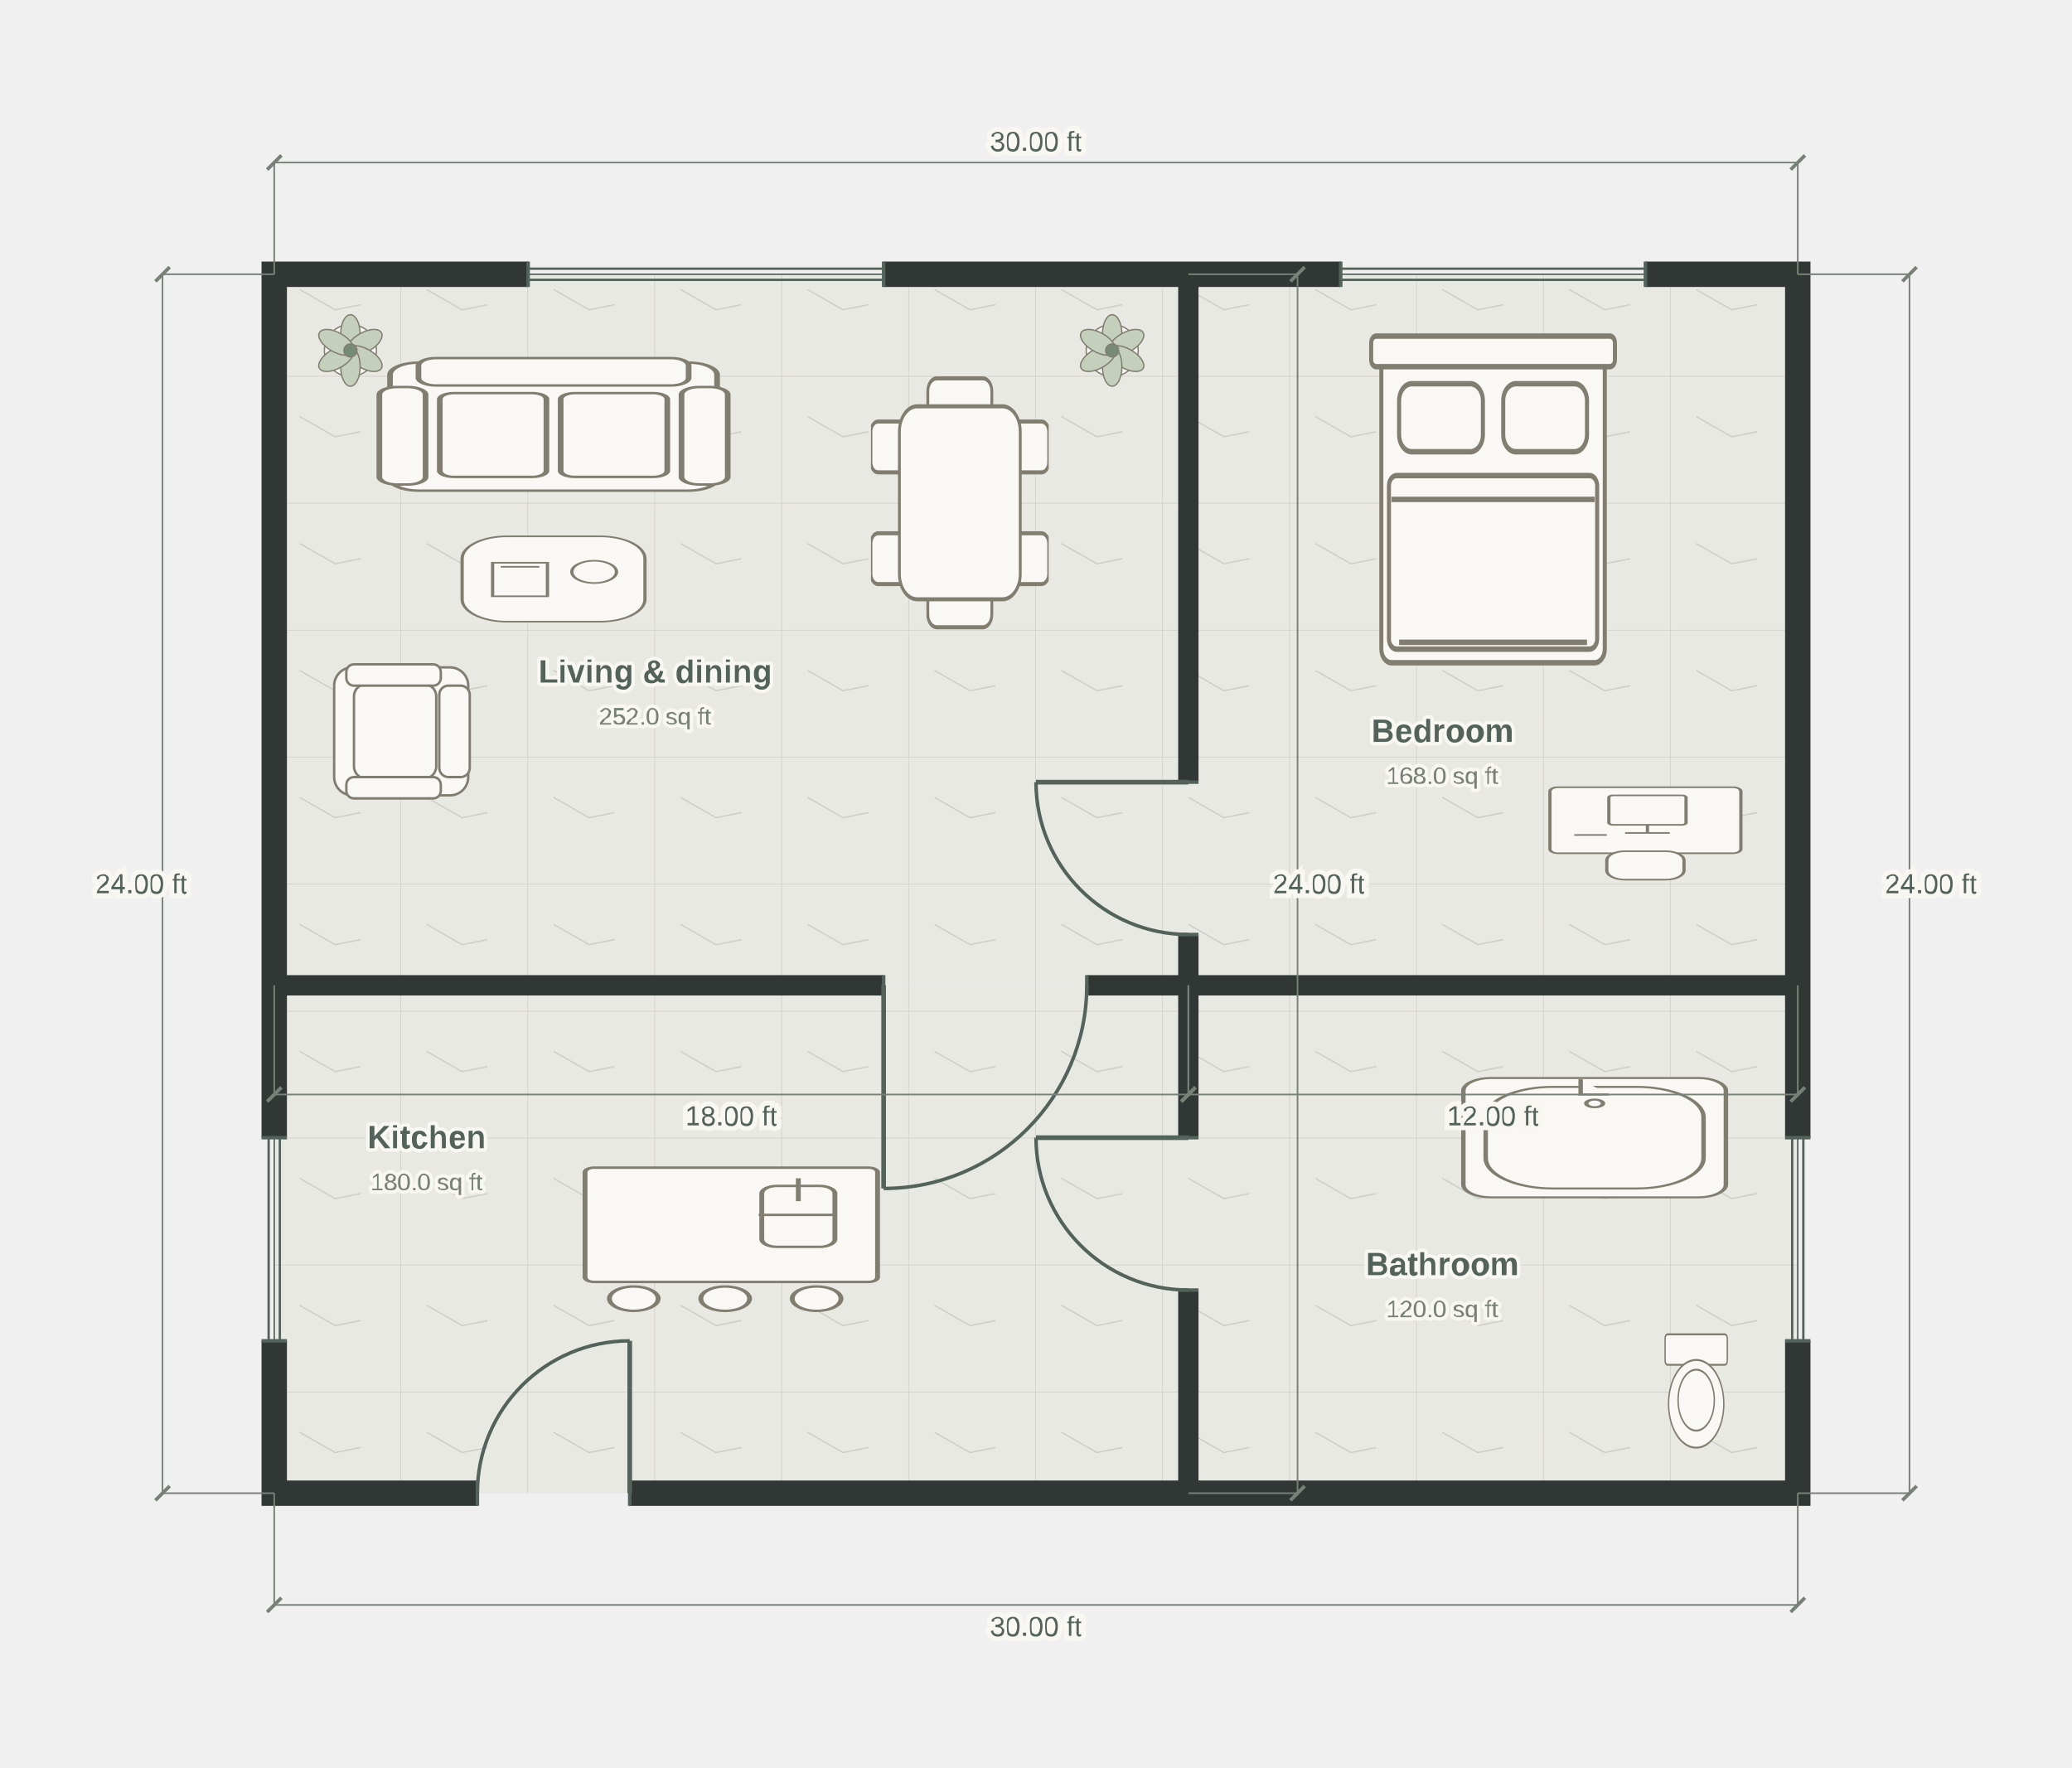
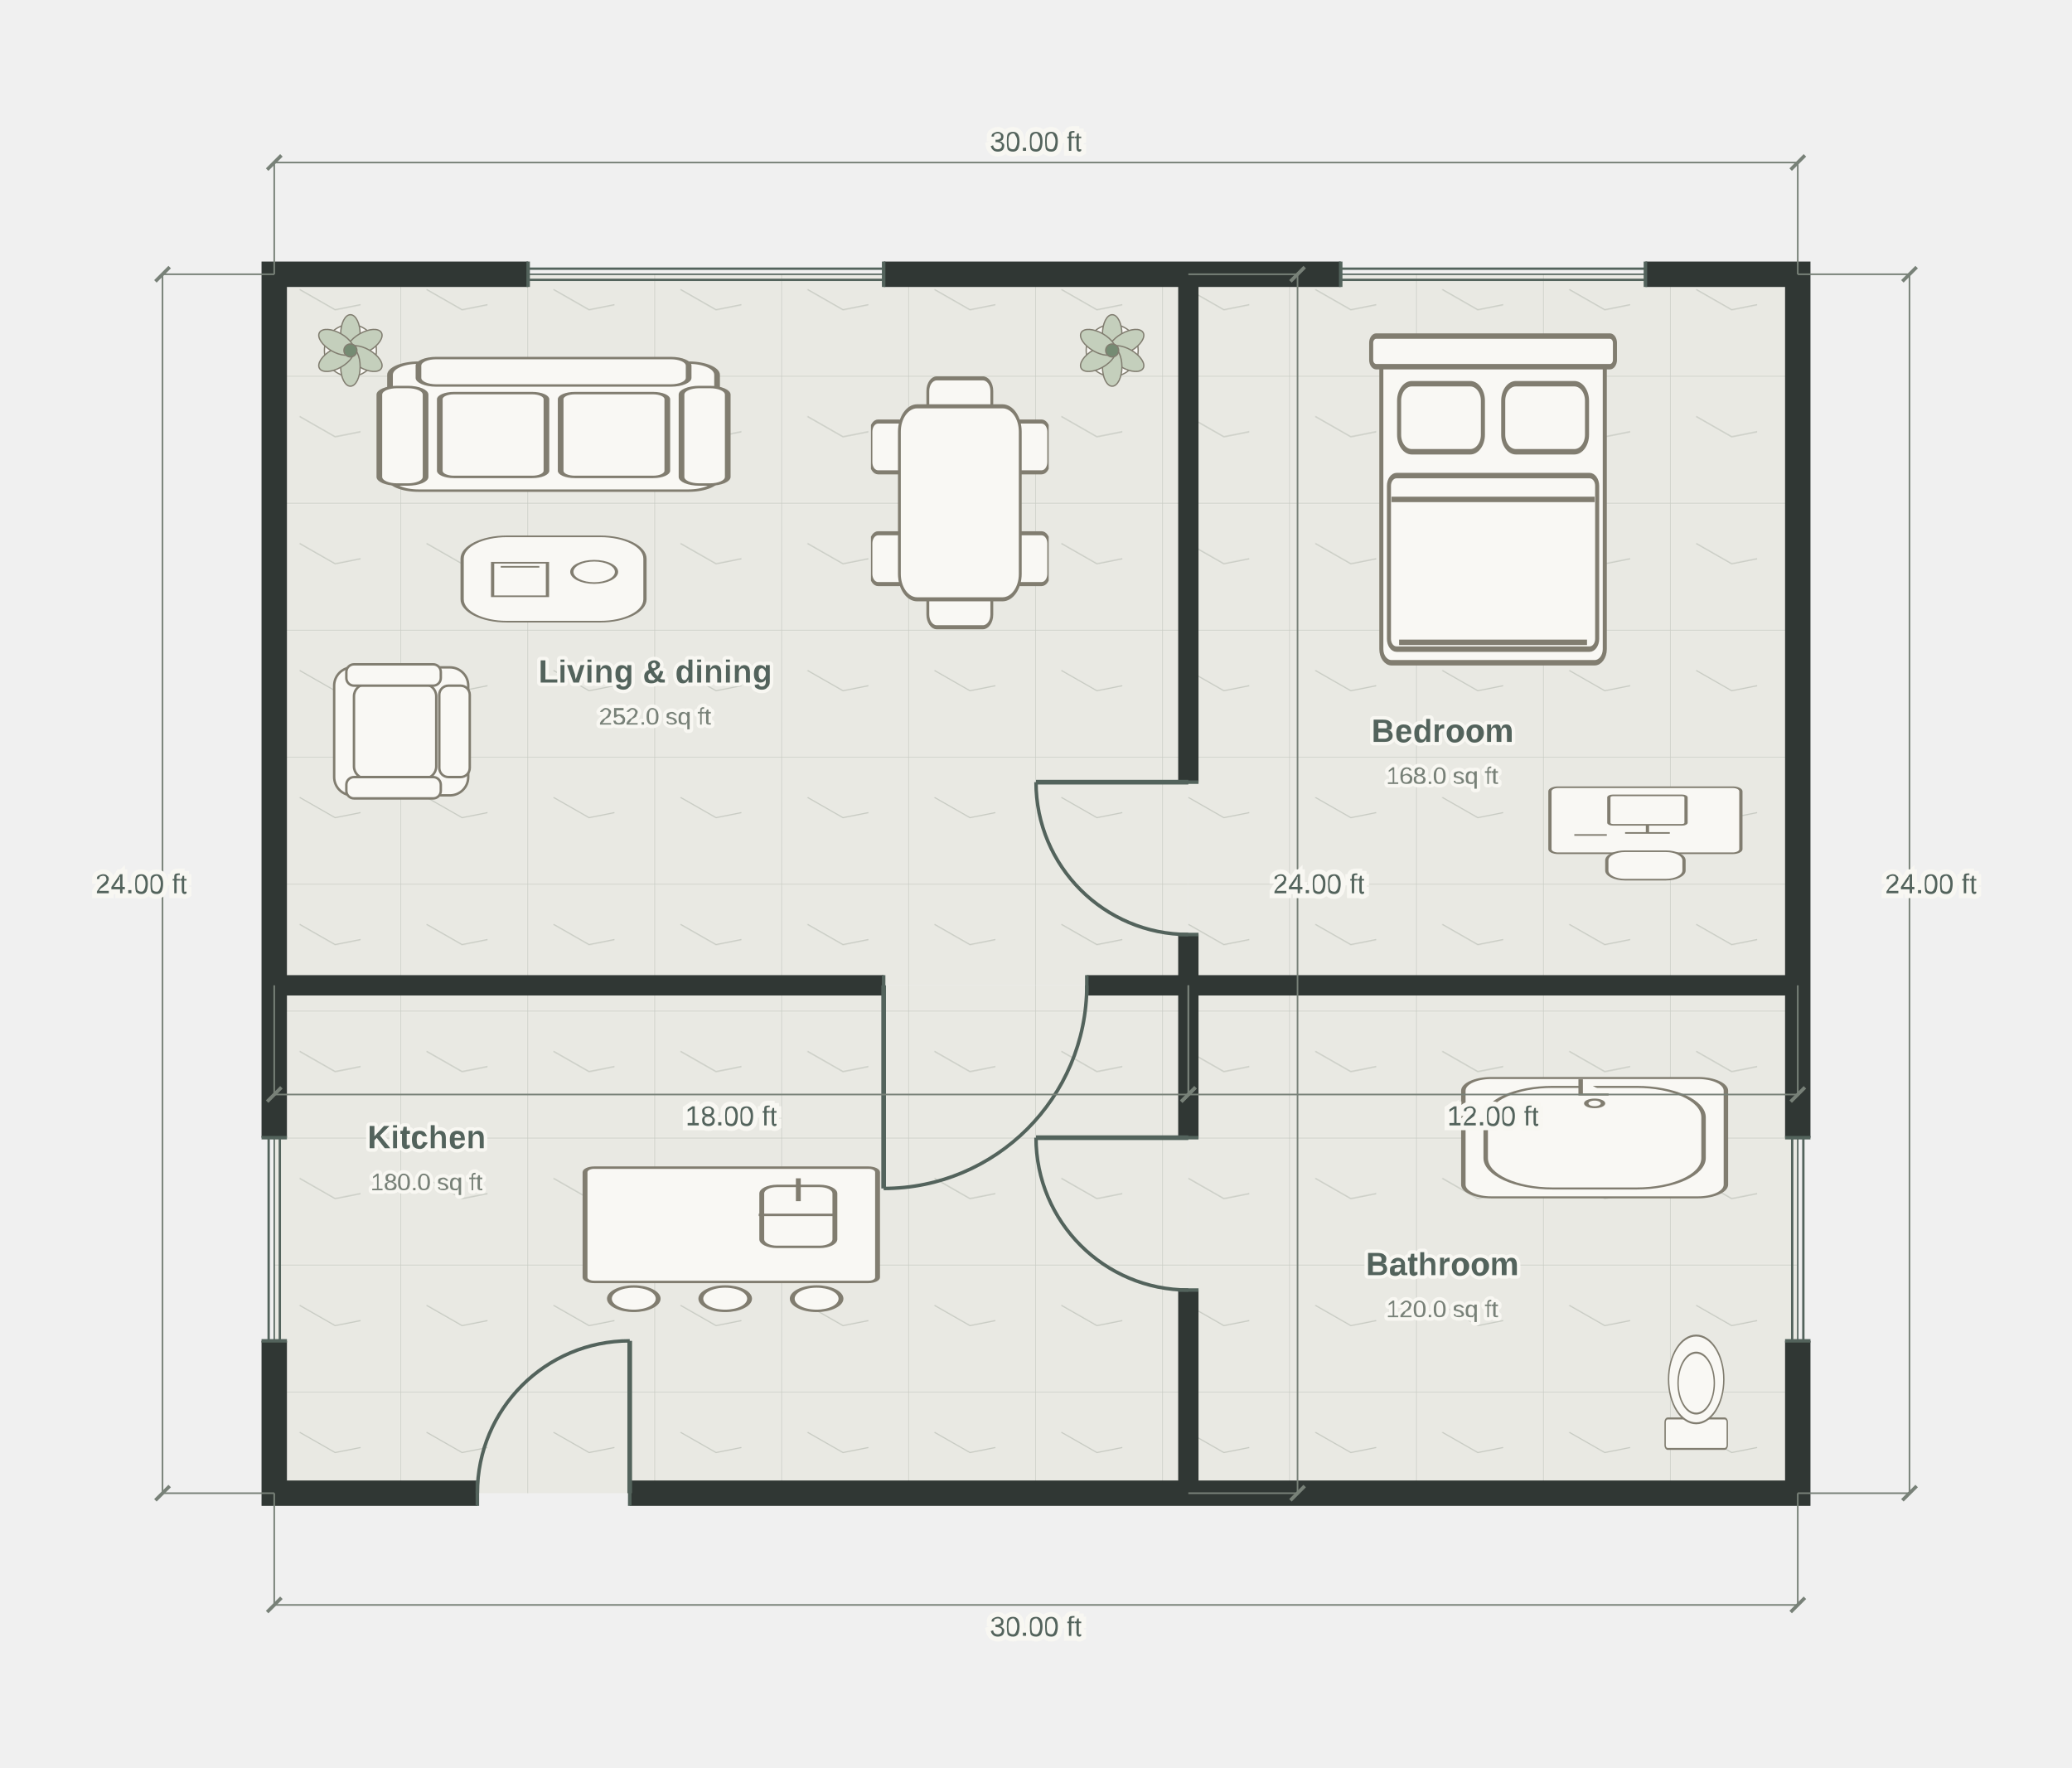
<svg xmlns="http://www.w3.org/2000/svg" class="fp-plan-drawing fp-preset-furnished" data-testid="floor-plan-furnished" data-geometry="{&quot;walls&quot;:[{&quot;id&quot;:&quot;north&quot;,&quot;a&quot;:[-15,-12],&quot;b&quot;:[15,-12],&quot;thickness&quot;:0.5,&quot;height&quot;:9},{&quot;id&quot;:&quot;east&quot;,&quot;a&quot;:[15,-12],&quot;b&quot;:[15,12],&quot;thickness&quot;:0.5,&quot;height&quot;:9},{&quot;id&quot;:&quot;south&quot;,&quot;a&quot;:[15,12],&quot;b&quot;:[-15,12],&quot;thickness&quot;:0.5,&quot;height&quot;:9},{&quot;id&quot;:&quot;west&quot;,&quot;a&quot;:[-15,12],&quot;b&quot;:[-15,-12],&quot;thickness&quot;:0.5,&quot;height&quot;:9},{&quot;id&quot;:&quot;bedroom-west&quot;,&quot;a&quot;:[3,-12],&quot;b&quot;:[3,12],&quot;thickness&quot;:0.4,&quot;height&quot;:9},{&quot;id&quot;:&quot;kitchen-divider&quot;,&quot;a&quot;:[-15,2],&quot;b&quot;:[3,2],&quot;thickness&quot;:0.4,&quot;height&quot;:9},{&quot;id&quot;:&quot;bath&quot;,&quot;a&quot;:[3,2],&quot;b&quot;:[15,2],&quot;thickness&quot;:0.4,&quot;height&quot;:9}],&quot;rooms&quot;:[{&quot;id&quot;:&quot;living&quot;,&quot;name&quot;:&quot;Living &amp; dining&quot;,&quot;points&quot;:[[-15,-12],[3,-12],[3,2],[-15,2]]},{&quot;id&quot;:&quot;bedroom&quot;,&quot;name&quot;:&quot;Bedroom&quot;,&quot;points&quot;:[[3,-12],[15,-12],[15,2],[3,2]]},{&quot;id&quot;:&quot;kitchen&quot;,&quot;name&quot;:&quot;Kitchen&quot;,&quot;points&quot;:[[-15,2],[3,2],[3,12],[-15,12]]},{&quot;id&quot;:&quot;bathroom&quot;,&quot;name&quot;:&quot;Bathroom&quot;,&quot;points&quot;:[[3,2],[15,2],[15,12],[3,12]]}],&quot;openings&quot;:[{&quot;id&quot;:&quot;entry&quot;,&quot;kind&quot;:&quot;door&quot;,&quot;wallId&quot;:&quot;south&quot;,&quot;offset&quot;:23,&quot;width&quot;:3,&quot;height&quot;:7,&quot;sill&quot;:0},{&quot;id&quot;:&quot;living-kitchen&quot;,&quot;kind&quot;:&quot;door&quot;,&quot;wallId&quot;:&quot;kitchen-divider&quot;,&quot;offset&quot;:12,&quot;width&quot;:4,&quot;height&quot;:7,&quot;sill&quot;:0},{&quot;id&quot;:&quot;bedroom-entry&quot;,&quot;kind&quot;:&quot;door&quot;,&quot;wallId&quot;:&quot;bedroom-west&quot;,&quot;offset&quot;:10,&quot;width&quot;:3,&quot;height&quot;:7,&quot;sill&quot;:0},{&quot;id&quot;:&quot;bath-entry&quot;,&quot;kind&quot;:&quot;door&quot;,&quot;wallId&quot;:&quot;bedroom-west&quot;,&quot;offset&quot;:17,&quot;width&quot;:3,&quot;height&quot;:7,&quot;sill&quot;:0},{&quot;id&quot;:&quot;living-window&quot;,&quot;kind&quot;:&quot;window&quot;,&quot;wallId&quot;:&quot;north&quot;,&quot;offset&quot;:5,&quot;width&quot;:7,&quot;height&quot;:4,&quot;sill&quot;:3},{&quot;id&quot;:&quot;bedroom-window&quot;,&quot;kind&quot;:&quot;window&quot;,&quot;wallId&quot;:&quot;north&quot;,&quot;offset&quot;:21,&quot;width&quot;:6,&quot;height&quot;:4,&quot;sill&quot;:3},{&quot;id&quot;:&quot;kitchen-window&quot;,&quot;kind&quot;:&quot;window&quot;,&quot;wallId&quot;:&quot;west&quot;,&quot;offset&quot;:3,&quot;width&quot;:4,&quot;height&quot;:4,&quot;sill&quot;:3},{&quot;id&quot;:&quot;bath-window&quot;,&quot;kind&quot;:&quot;window&quot;,&quot;wallId&quot;:&quot;east&quot;,&quot;offset&quot;:17,&quot;width&quot;:4,&quot;height&quot;:4,&quot;sill&quot;:3}]}" viewBox="-20.4 -17.4 40.8 34.8" role="img" aria-label="Courtyard concept — furnished floor plan, ft" style="background:#f8f7f2;color:#53635c">
  <defs>
    <pattern id="public-furnished-light-stone-warm-oak" width="3.2" height=".65" patternUnits="userSpaceOnUse">
      <rect width="3.2" height=".65" fill="#e8dcc6" />
      <path d="M0 .65H3.2M0 0V.65M1.6 .05h1M.2 .35h1" fill="none" stroke="#c5ae88" stroke-width=".018" opacity=".65" />
    </pattern>
    <pattern id="public-furnished-light-stone-light-stone" width="2.5" height="2.5" patternUnits="userSpaceOnUse">
      <rect width="2.5" height="2.5" fill="#e9e9e3" />
      <path d="M0 0H2.5V2.5M.5 .8l.7 .4 .5-.1" fill="none" stroke="#c8cbc3" stroke-width=".022" />
    </pattern>
    <pattern id="public-furnished-light-stone-grid" width="1.25" height="1.25" patternUnits="userSpaceOnUse">
      <circle cx="0" cy="0" r="0.046" fill="#788178" opacity=".4" />
    </pattern>
    <mask id="public-furnished-light-stone-openings" maskUnits="userSpaceOnUse" x="-20.4" y="-17.4" width="40.8" height="34.8">
      <rect x="-20.4" y="-17.4" width="40.8" height="34.8" fill="white" />
      <rect x="23" y="-0.296" width="3" height="0.592" transform="translate(15 12) rotate(180)" fill="black" />
      <rect x="12" y="-0.246" width="4" height="0.492" transform="translate(-15 2) rotate(0)" fill="black" />
      <rect x="10" y="-0.246" width="3" height="0.492" transform="translate(3 -12) rotate(90)" fill="black" />
      <rect x="17" y="-0.246" width="3" height="0.492" transform="translate(3 -12) rotate(90)" fill="black" />
      <rect x="5" y="-0.296" width="7" height="0.592" transform="translate(-15 -12) rotate(0)" fill="black" />
      <rect x="21" y="-0.296" width="6" height="0.592" transform="translate(-15 -12) rotate(0)" fill="black" />
      <rect x="3" y="-0.296" width="4" height="0.592" transform="translate(-15 12) rotate(-90)" fill="black" />
      <rect x="17" y="-0.296" width="4" height="0.592" transform="translate(15 -12) rotate(90)" fill="black" />
    </mask>
  </defs>
  <polygon points="-15,-12 3,-12 3,2 -15,2" fill="url(#public-furnished-light-stone-light-stone)" stroke="none" stroke-width="0.092" />
  <polygon points="3,-12 15,-12 15,2 3,2" fill="url(#public-furnished-light-stone-light-stone)" stroke="none" stroke-width="0.092" />
  <polygon points="-15,2 3,2 3,12 -15,12" fill="url(#public-furnished-light-stone-light-stone)" stroke="none" stroke-width="0.092" />
  <polygon points="3,2 15,2 15,12 3,12" fill="url(#public-furnished-light-stone-light-stone)" stroke="none" stroke-width="0.092" />
  <g data-furniture-id="sofa" transform="translate(-9.5 -9) rotate(0)" style="cursor:default">
    <svg x="-3.5" y="-1.5" width="7" height="3" viewBox="0 0 100 100" preserveAspectRatio="none" style="color:#817d70;--furniture-fill:#faf8f1">
      <g class="fp-symbol" stroke="currentColor" stroke-width="1.6" fill="var(--furniture-fill, #f9f8f4)" vector-effect="non-scaling-stroke">
        <rect x="4" y="8" width="92" height="84" rx="8" />
        <rect x="12" y="5" width="76" height="18" rx="5" />
        <rect x="1" y="24" width="13" height="64" rx="5" />
        <rect x="86" y="24" width="13" height="64" rx="5" />
        <rect x="18" y="28" width="30" height="55" rx="4" />
        <rect x="52" y="28" width="30" height="55" rx="4" />
      </g>
    </svg>
  </g>
  <g data-furniture-id="coffee" transform="translate(-9.5 -6) rotate(0)" style="cursor:default">
    <svg x="-2" y="-1" width="4" height="2" viewBox="0 0 100 100" preserveAspectRatio="none" style="color:#817d70;--furniture-fill:#faf8f1">
      <g class="fp-symbol" stroke="currentColor" stroke-width="1.6" fill="var(--furniture-fill, #f9f8f4)" vector-effect="non-scaling-stroke">
        <rect x="5" y="8" width="90" height="84" rx="22" />
        <circle cx="70" cy="43" r="11" />
        <path d="M20 34h27v33H20zM24 38h19" />
      </g>
    </svg>
  </g>
  <g data-furniture-id="chair" transform="translate(-12.5 -3) rotate(90)" style="cursor:default">
    <svg x="-1.5" y="-1.5" width="3" height="3" viewBox="0 0 100 100" preserveAspectRatio="none" style="color:#817d70;--furniture-fill:#faf8f1">
      <g class="fp-symbol" stroke="currentColor" stroke-width="1.6" fill="var(--furniture-fill, #f9f8f4)" vector-effect="non-scaling-stroke">
        <rect x="8" y="6" width="84" height="88" rx="12" />
        <rect x="19" y="27" width="62" height="54" rx="8" />
        <rect x="6" y="24" width="14" height="62" rx="5" />
        <rect x="80" y="24" width="14" height="62" rx="5" />
        <rect x="20" y="5" width="60" height="20" rx="6" />
      </g>
    </svg>
  </g>
  <g data-furniture-id="dining" transform="translate(-1.5 -7.5) rotate(90)" style="cursor:default">
    <svg x="-2.5" y="-1.75" width="5" height="3.5" viewBox="0 0 100 100" preserveAspectRatio="none" style="color:#817d70;--furniture-fill:#faf8f1">
      <g class="fp-symbol" stroke="currentColor" stroke-width="1.6" fill="var(--furniture-fill, #f9f8f4)" vector-effect="non-scaling-stroke">
        <g>
          <rect x="18" y="0" width="20" height="20" rx="4" />
          <rect x="18" y="80" width="20" height="20" rx="4" />
        </g>
        <g>
          <rect x="62" y="0" width="20" height="20" rx="4" />
          <rect x="62" y="80" width="20" height="20" rx="4" />
        </g>
        <rect x="1" y="32" width="16" height="36" rx="5" />
        <rect x="83" y="32" width="16" height="36" rx="5" />
        <rect x="12" y="16" width="76" height="68" rx="10" />
      </g>
    </svg>
  </g>
  <g data-furniture-id="plant1" transform="translate(-13.5 -10.5) rotate(0)" style="cursor:default">
    <svg x="-0.8" y="-0.8" width="1.6" height="1.6" viewBox="0 0 100 100" preserveAspectRatio="none" style="color:#817d70;--furniture-fill:#faf8f1">
      <g class="fp-symbol" stroke="currentColor" stroke-width="1.6" fill="var(--furniture-fill, #f9f8f4)" vector-effect="non-scaling-stroke">
        <circle cx="50" cy="50" r="32" />
        <ellipse cx="50" cy="30" rx="12" ry="24" transform="rotate(0 50 50)" fill="#c4cfbc" />
        <ellipse cx="50" cy="30" rx="12" ry="24" transform="rotate(60 50 50)" fill="#c4cfbc" />
        <ellipse cx="50" cy="30" rx="12" ry="24" transform="rotate(120 50 50)" fill="#c4cfbc" />
        <ellipse cx="50" cy="30" rx="12" ry="24" transform="rotate(180 50 50)" fill="#c4cfbc" />
        <ellipse cx="50" cy="30" rx="12" ry="24" transform="rotate(240 50 50)" fill="#c4cfbc" />
        <ellipse cx="50" cy="30" rx="12" ry="24" transform="rotate(300 50 50)" fill="#c4cfbc" />
        <circle cx="50" cy="50" r="8" fill="#758b73" />
      </g>
    </svg>
  </g>
  <g data-furniture-id="plant2" transform="translate(1.5 -10.5) rotate(0)" style="cursor:default">
    <svg x="-0.8" y="-0.8" width="1.6" height="1.6" viewBox="0 0 100 100" preserveAspectRatio="none" style="color:#817d70;--furniture-fill:#faf8f1">
      <g class="fp-symbol" stroke="currentColor" stroke-width="1.6" fill="var(--furniture-fill, #f9f8f4)" vector-effect="non-scaling-stroke">
        <circle cx="50" cy="50" r="32" />
        <ellipse cx="50" cy="30" rx="12" ry="24" transform="rotate(0 50 50)" fill="#c4cfbc" />
        <ellipse cx="50" cy="30" rx="12" ry="24" transform="rotate(60 50 50)" fill="#c4cfbc" />
        <ellipse cx="50" cy="30" rx="12" ry="24" transform="rotate(120 50 50)" fill="#c4cfbc" />
        <ellipse cx="50" cy="30" rx="12" ry="24" transform="rotate(180 50 50)" fill="#c4cfbc" />
        <ellipse cx="50" cy="30" rx="12" ry="24" transform="rotate(240 50 50)" fill="#c4cfbc" />
        <ellipse cx="50" cy="30" rx="12" ry="24" transform="rotate(300 50 50)" fill="#c4cfbc" />
        <circle cx="50" cy="50" r="8" fill="#758b73" />
      </g>
    </svg>
  </g>
  <g data-furniture-id="bed" transform="translate(9 -7.5) rotate(0)" style="cursor:default">
    <svg x="-2.5" y="-3.35" width="5" height="6.7" viewBox="0 0 100 100" preserveAspectRatio="none" style="color:#817d70;--furniture-fill:#faf8f1">
      <g class="fp-symbol" stroke="currentColor" stroke-width="1.6" fill="var(--furniture-fill, #f9f8f4)" vector-effect="non-scaling-stroke">
        <rect x="6" y="3" width="88" height="94" rx="4" />
        <rect x="2" y="1" width="96" height="9" rx="2" />
        <rect x="13" y="15" width="33" height="20" rx="5" />
        <rect x="54" y="15" width="33" height="20" rx="5" />
        <rect x="9" y="42" width="82" height="51" rx="3" />
        <path d="M10 49H90M13 91H87" fill="none" />
      </g>
    </svg>
  </g>
  <g data-furniture-id="desk" transform="translate(12 -1) rotate(0)" style="cursor:default">
    <svg x="-2" y="-1" width="4" height="2" viewBox="0 0 100 100" preserveAspectRatio="none" style="color:#817d70;--furniture-fill:#faf8f1">
      <g class="fp-symbol" stroke="currentColor" stroke-width="1.6" fill="var(--furniture-fill, #f9f8f4)" vector-effect="non-scaling-stroke">
        <rect x="3" y="5" width="94" height="65" rx="4" />
        <rect x="31" y="68" width="38" height="28" rx="9" />
        <rect x="32" y="13" width="38" height="29" rx="2" />
        <path d="M51 42v8M40 50h22M15 52h16" />
      </g>
    </svg>
  </g>
  <g data-furniture-id="island" transform="translate(-6 7) rotate(0)" style="cursor:default">
    <svg x="-3" y="-1.5" width="6" height="3" viewBox="0 0 100 100" preserveAspectRatio="none" style="color:#817d70;--furniture-fill:#faf8f1">
      <g class="fp-symbol" stroke="currentColor" stroke-width="1.6" fill="var(--furniture-fill, #f9f8f4)" vector-effect="non-scaling-stroke">
        <rect x="2" y="3" width="96" height="75" rx="3" />
        <circle cx="18" cy="89" r="8" />
        <circle cx="48" cy="89" r="8" />
        <circle cx="78" cy="89" r="8" />
        <rect x="60" y="15" width="24" height="40" rx="5" />
        <path d="M59 34h25M72 10v15" />
      </g>
    </svg>
  </g>
  <g data-furniture-id="bath" transform="translate(11 5) rotate(0)" style="cursor:default">
    <svg x="-2.75" y="-1.25" width="5.5" height="2.5" viewBox="0 0 100 100" preserveAspectRatio="none" style="color:#817d70;--furniture-fill:#faf8f1">
      <g class="fp-symbol" stroke="currentColor" stroke-width="1.6" fill="var(--furniture-fill, #f9f8f4)" vector-effect="non-scaling-stroke">
        <rect x="3" y="3" width="94" height="94" rx="10" />
        <rect x="11" y="10" width="78" height="80" rx="24" />
        <circle cx="50" cy="23" r="3" />
        <path d="M45 4v12h10" />
      </g>
    </svg>
  </g>
-   <g data-furniture-id="toilet" transform="translate(13 10) rotate(0)" style="cursor:default">
+   <g data-furniture-id="toilet" transform="translate(13 10) rotate(180)" style="cursor:default">
    <svg x="-0.85" y="-1.2" width="1.7" height="2.4" viewBox="0 0 100 100" preserveAspectRatio="none" style="color:#817d70;--furniture-fill:#faf8f1">
      <g class="fp-symbol" stroke="currentColor" stroke-width="1.6" fill="var(--furniture-fill, #f9f8f4)" vector-effect="non-scaling-stroke">
        <rect x="14" y="3" width="72" height="25" rx="3" />
        <ellipse cx="50" cy="60" rx="32" ry="36" />
        <ellipse cx="50" cy="57" rx="21" ry="25" />
      </g>
    </svg>
  </g>
  <g mask="url(#public-furnished-light-stone-openings)" fill="none" stroke="#303734" stroke-linejoin="miter" stroke-miterlimit="4" stroke-linecap="butt">
    <path d="M-15 -12 L15 -12 L15 12 L-15 12 Z" stroke-width="0.5" />
    <path d="M3 -12 L3 12" stroke-width="0.4" />
    <path d="M-15 2 L3 2 L15 2" stroke-width="0.4" />
  </g>
  <g transform="translate(15 12) rotate(180) translate(23 0)" stroke="#53635c" stroke-width="0.069" fill="none">
    <path d="M0 -0.25v0.5M3 -0.25v0.5" />
    <g transform="translate(0 0) scale(1 1)" opacity="1">
      <path d="M0 0V3" stroke-width="0.092" />
      <path d="M3 0A3 3 0 0 1 0 3" />
    </g>
  </g>
  <g transform="translate(-15 2) rotate(0) translate(12 0)" stroke="#53635c" stroke-width="0.069" fill="none">
    <path d="M0 -0.2v0.4M4 -0.2v0.4" />
    <g transform="translate(0 0) scale(1 1)" opacity="1">
      <path d="M0 0V4" stroke-width="0.092" />
      <path d="M4 0A4 4 0 0 1 0 4" />
    </g>
  </g>
  <g transform="translate(3 -12) rotate(90) translate(10 0)" stroke="#53635c" stroke-width="0.069" fill="none">
    <path d="M0 -0.2v0.4M3 -0.2v0.4" />
    <g transform="translate(0 0) scale(1 1)" opacity="1">
      <path d="M0 0V3" stroke-width="0.092" />
      <path d="M3 0A3 3 0 0 1 0 3" />
    </g>
  </g>
  <g transform="translate(3 -12) rotate(90) translate(17 0)" stroke="#53635c" stroke-width="0.069" fill="none">
    <path d="M0 -0.2v0.4M3 -0.2v0.4" />
    <g transform="translate(0 0) scale(1 1)" opacity="1">
      <path d="M0 0V3" stroke-width="0.092" />
      <path d="M3 0A3 3 0 0 1 0 3" />
    </g>
  </g>
  <g transform="translate(-15 -12) rotate(0) translate(5 0)" stroke="#53635c" stroke-width="0.069" fill="none">
    <path d="M0 -0.25v0.5M7 -0.25v0.5" />
    <path d="M0 -0.11h7M0 0.11h7" stroke-width="0.046" />
    <path d="M0 0h7" stroke-width="0.028" />
  </g>
  <g transform="translate(-15 -12) rotate(0) translate(21 0)" stroke="#53635c" stroke-width="0.069" fill="none">
    <path d="M0 -0.25v0.5M6 -0.25v0.5" />
    <path d="M0 -0.11h6M0 0.11h6" stroke-width="0.046" />
    <path d="M0 0h6" stroke-width="0.028" />
  </g>
  <g transform="translate(-15 12) rotate(-90) translate(3 0)" stroke="#53635c" stroke-width="0.069" fill="none">
    <path d="M0 -0.25v0.5M4 -0.25v0.5" />
    <path d="M0 -0.11h4M0 0.11h4" stroke-width="0.046" />
    <path d="M0 0h4" stroke-width="0.028" />
  </g>
  <g transform="translate(15 -12) rotate(90) translate(17 0)" stroke="#53635c" stroke-width="0.069" fill="none">
    <path d="M0 -0.25v0.5M4 -0.25v0.5" />
    <path d="M0 -0.11h4M0 0.11h4" stroke-width="0.046" />
    <path d="M0 0h4" stroke-width="0.028" />
  </g>
  <g text-anchor="middle" fill="#53635c" font-family="Arial, sans-serif" paint-order="stroke" stroke="#f8f7f2" stroke-width="0.14" stroke-linejoin="round">
    <text x="-7.5" y="-3.961" font-size="0.638" font-weight="600">Living &amp; dining</text>
    <text x="-7.5" y="-3.131" font-size="0.472" fill="#788178">252.0 sq ft</text>
  </g>
  <g text-anchor="middle" fill="#53635c" font-family="Arial, sans-serif" paint-order="stroke" stroke="#f8f7f2" stroke-width="0.14" stroke-linejoin="round">
    <text x="8" y="-2.794" font-size="0.638" font-weight="600">Bedroom</text>
    <text x="8" y="-1.965" font-size="0.472" fill="#788178">168.0 sq ft</text>
  </g>
  <g text-anchor="middle" fill="#53635c" font-family="Arial, sans-serif" paint-order="stroke" stroke="#f8f7f2" stroke-width="0.14" stroke-linejoin="round">
    <text x="-12" y="5.206" font-size="0.638" font-weight="600">Kitchen</text>
    <text x="-12" y="6.035" font-size="0.472" fill="#788178">180.0 sq ft</text>
  </g>
  <g text-anchor="middle" fill="#53635c" font-family="Arial, sans-serif" paint-order="stroke" stroke="#f8f7f2" stroke-width="0.14" stroke-linejoin="round">
    <text x="8" y="7.706" font-size="0.638" font-weight="600">Bathroom</text>
    <text x="8" y="8.535" font-size="0.472" fill="#788178">120.0 sq ft</text>
  </g>
  <g stroke="#788178" stroke-width="0.032" fill="none">
    <path d="M-15 -12L-15 -14.2M15 -12L15 -14.2M-15 -14.2L15 -14.2" />
    <path d="M-15.14 -14.06l0.281 -0.281" stroke-width="0.069" />
    <path d="M14.86 -14.06l0.281 -0.281" stroke-width="0.069" />
    <text x="0" y="-14.62" text-anchor="middle" dominant-baseline="central" font-size="0.543" font-family="Arial, sans-serif" stroke="#f8f7f2" stroke-width="0.191" paint-order="stroke" fill="#53635c">30.00 ft</text>
  </g>
  <g stroke="#788178" stroke-width="0.032" fill="none">
    <path d="M15 -12L17.2 -12M15 12L17.2 12M17.2 -12L17.2 12" />
    <path d="M17.06 -11.86l0.281 -0.281" stroke-width="0.069" />
    <path d="M17.06 12.14l0.281 -0.281" stroke-width="0.069" />
    <text x="17.62" y="0" text-anchor="middle" dominant-baseline="central" font-size="0.543" font-family="Arial, sans-serif" stroke="#f8f7f2" stroke-width="0.191" paint-order="stroke" fill="#53635c">24.00 ft</text>
  </g>
  <g stroke="#788178" stroke-width="0.032" fill="none">
    <path d="M15 12L15 14.2M-15 12L-15 14.2M15 14.2L-15 14.2" />
    <path d="M14.86 14.34l0.281 -0.281" stroke-width="0.069" />
    <path d="M-15.14 14.34l0.281 -0.281" stroke-width="0.069" />
    <text x="0" y="14.62" text-anchor="middle" dominant-baseline="central" font-size="0.543" font-family="Arial, sans-serif" stroke="#f8f7f2" stroke-width="0.191" paint-order="stroke" fill="#53635c">30.00 ft</text>
  </g>
  <g stroke="#788178" stroke-width="0.032" fill="none">
    <path d="M-15 12L-17.2 12M-15 -12L-17.2 -12M-17.2 12L-17.2 -12" />
    <path d="M-17.34 12.14l0.281 -0.281" stroke-width="0.069" />
    <path d="M-17.34 -11.86l0.281 -0.281" stroke-width="0.069" />
    <text x="-17.62" y="0" text-anchor="middle" dominant-baseline="central" font-size="0.543" font-family="Arial, sans-serif" stroke="#f8f7f2" stroke-width="0.191" paint-order="stroke" fill="#53635c">24.00 ft</text>
  </g>
  <g stroke="#788178" stroke-width="0.032" fill="none">
    <path d="M3 -12L5.15 -12M3 12L5.15 12M5.15 -12L5.15 12" />
    <path d="M5.01 -11.86l0.281 -0.281" stroke-width="0.069" />
    <path d="M5.01 12.14l0.281 -0.281" stroke-width="0.069" />
    <text x="5.57" y="0" text-anchor="middle" dominant-baseline="central" font-size="0.543" font-family="Arial, sans-serif" stroke="#f8f7f2" stroke-width="0.191" paint-order="stroke" fill="#53635c">24.00 ft</text>
  </g>
  <g stroke="#788178" stroke-width="0.032" fill="none">
    <path d="M-15 2L-15 4.15M3 2L3 4.15M-15 4.15L3 4.15" />
    <path d="M-15.14 4.29l0.281 -0.281" stroke-width="0.069" />
    <path d="M2.86 4.29l0.281 -0.281" stroke-width="0.069" />
    <text x="-6" y="4.57" text-anchor="middle" dominant-baseline="central" font-size="0.543" font-family="Arial, sans-serif" stroke="#f8f7f2" stroke-width="0.191" paint-order="stroke" fill="#53635c">18.00 ft</text>
  </g>
  <g stroke="#788178" stroke-width="0.032" fill="none">
    <path d="M3 2L3 4.15M15 2L15 4.15M3 4.15L15 4.15" />
    <path d="M2.86 4.29l0.281 -0.281" stroke-width="0.069" />
    <path d="M14.86 4.29l0.281 -0.281" stroke-width="0.069" />
    <text x="9" y="4.57" text-anchor="middle" dominant-baseline="central" font-size="0.543" font-family="Arial, sans-serif" stroke="#f8f7f2" stroke-width="0.191" paint-order="stroke" fill="#53635c">12.00 ft</text>
  </g>
</svg>
